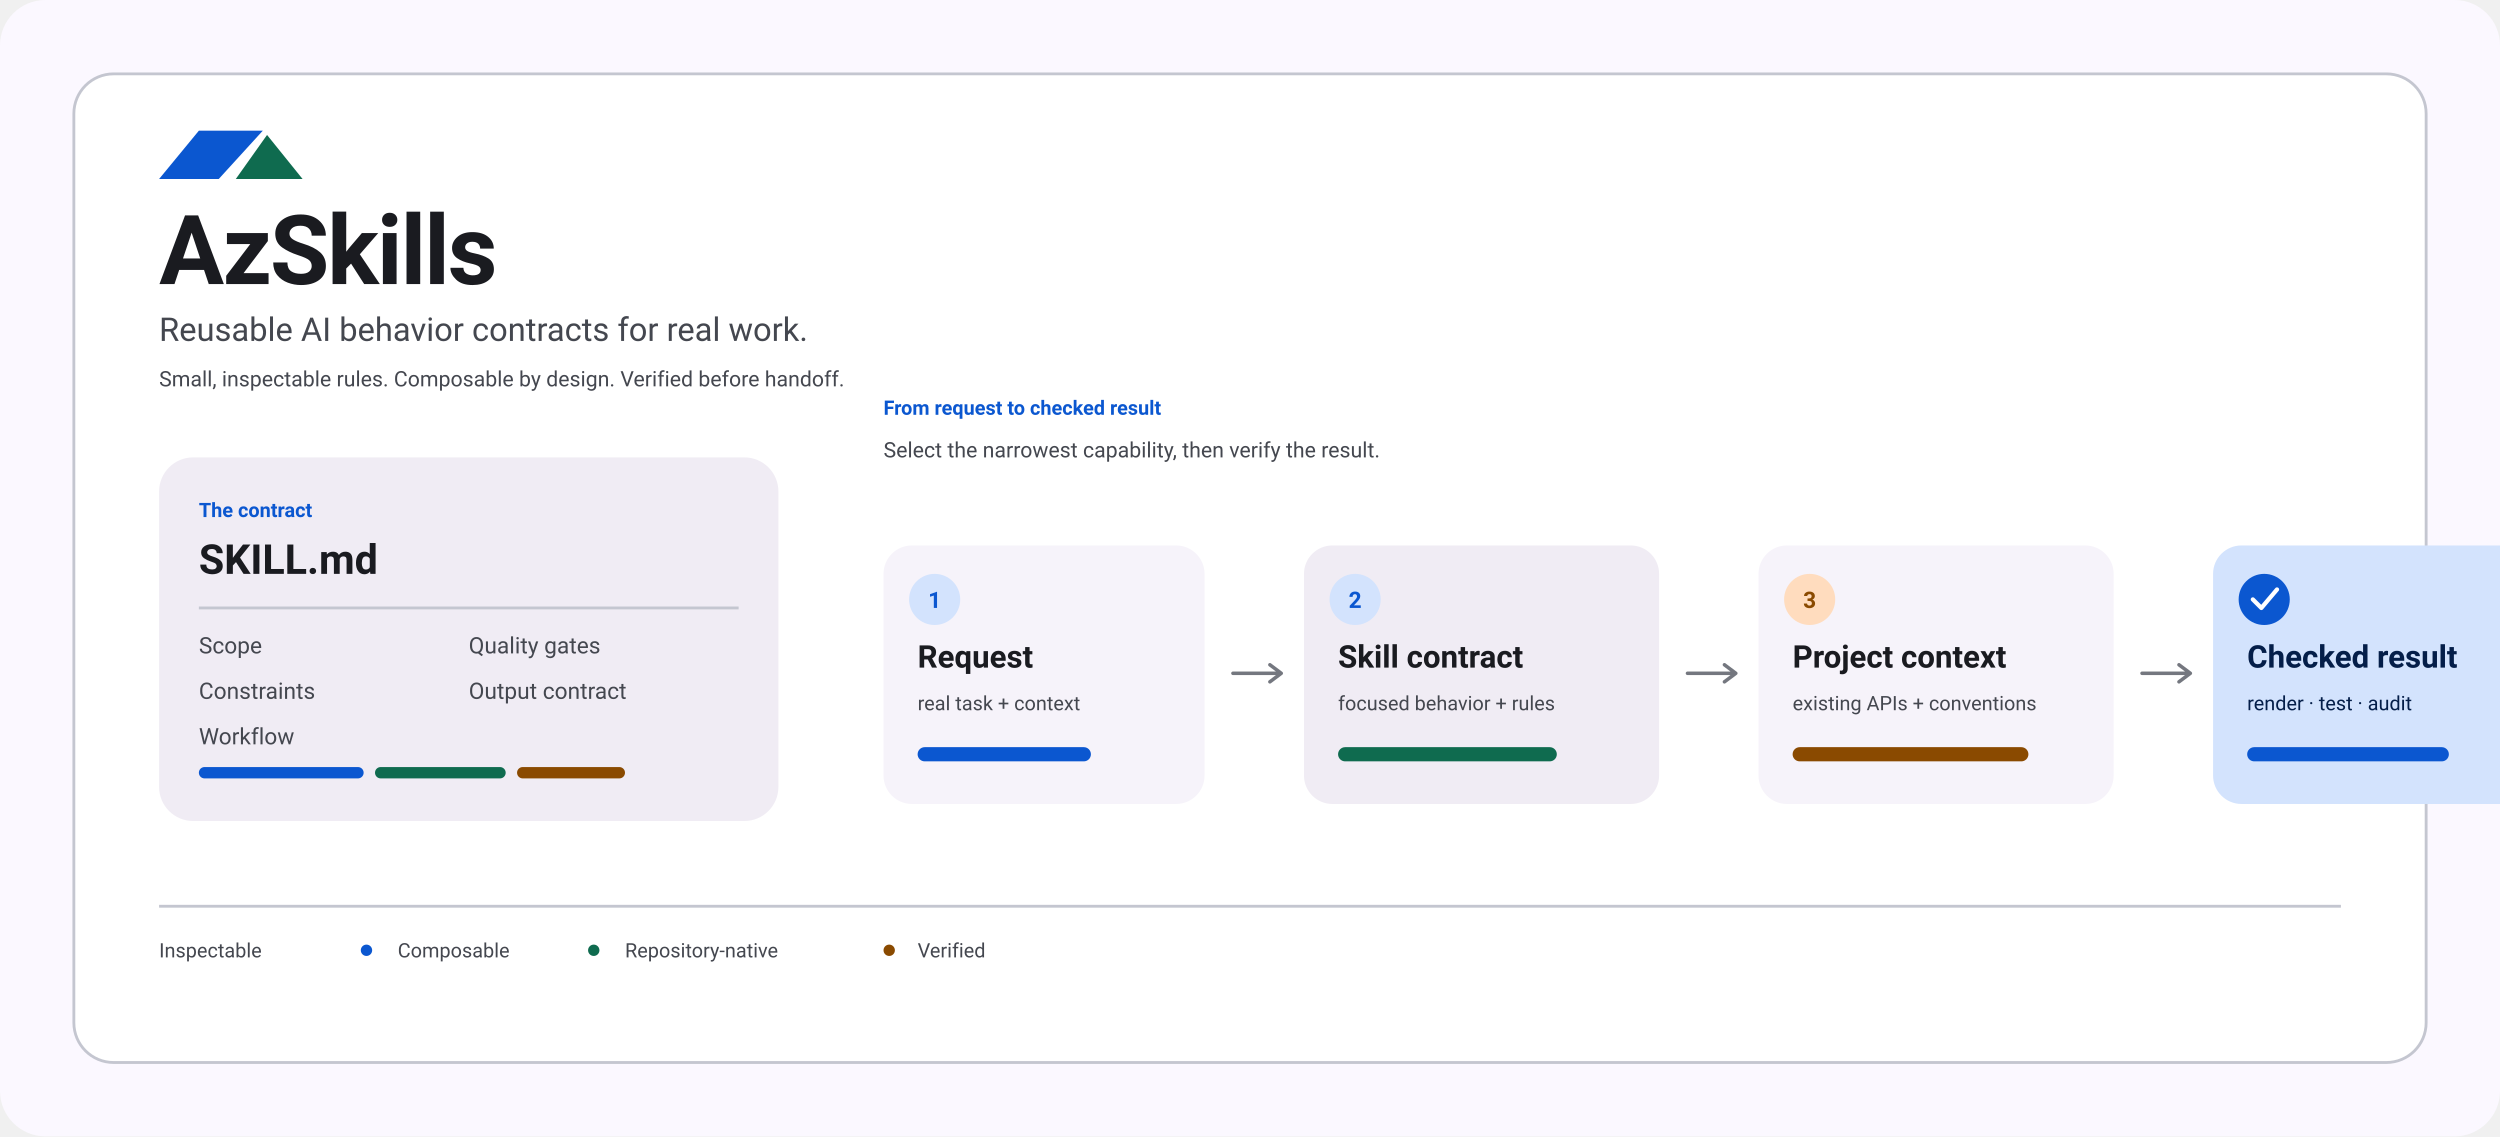
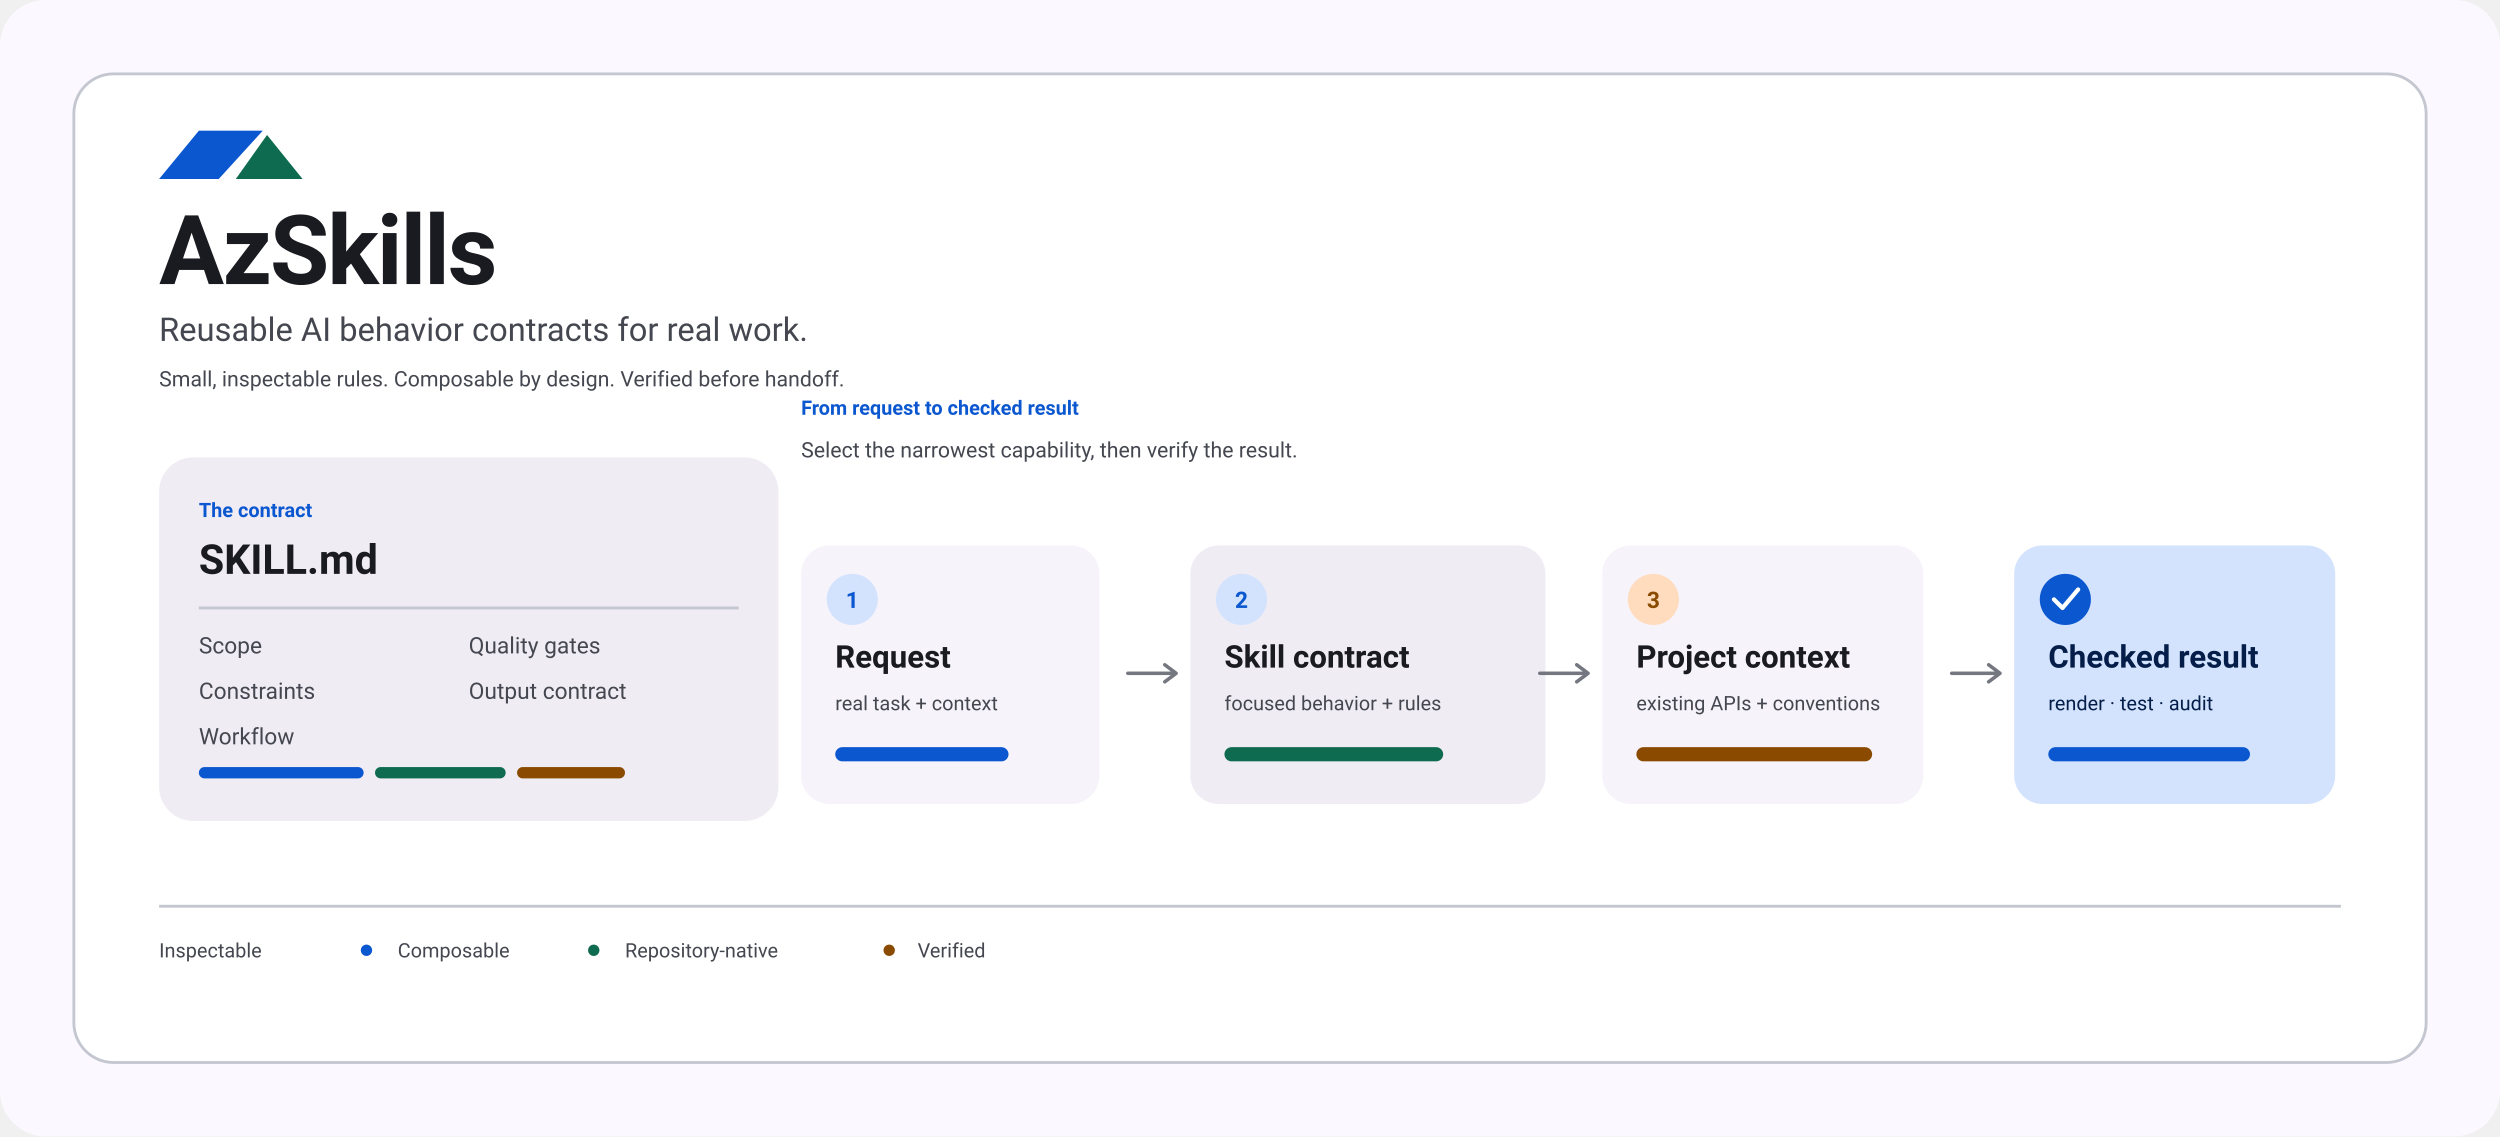
<svg xmlns="http://www.w3.org/2000/svg" viewBox="0 0 1760 800" role="img" aria-labelledby="title desc">
  <rect width="1760" height="800" rx="32" fill="#FBF8FF" />
  <rect x="52" y="52" width="1656" height="696" rx="28" fill="#FFFFFF" stroke="#C4C6D0" stroke-width="2" />
  <g font-family="'Google Sans Flex','Google Sans',Roboto,'Noto Sans','Segoe UI',Arial,sans-serif">
    <g transform="translate(112 92)">
      <path d="M0 34L28 0H73L42 34Z" fill="#0B57D0" />
      <path d="M54 34L76 3L101 34Z" fill="#0F6B4F" />
      <text x="0" y="108" fill="#1A1B20" font-size="68" font-weight="650" letter-spacing="-1.4">AzSkills</text>
      <text x="0" y="148" fill="#44474F" font-size="23">Reusable AI behavior contracts for real work.</text>
      <text x="0" y="180" fill="#44474F" font-size="15">Small, inspectable rules. Composable by design. Verified before handoff.</text>
    </g>
    <g transform="translate(112 322)">
      <rect width="436" height="256" rx="24" fill="#F0ECF4" />
      <text x="28" y="42" fill="#0B57D0" font-size="14" font-weight="650">The contract</text>
      <text x="28" y="82" fill="#1A1B20" font-size="29" font-weight="650">SKILL.md</text>
      <line x1="28" y1="106" x2="408" y2="106" stroke="#C4C6D0" stroke-width="2" />
      <g fill="#44474F" font-size="16">
        <text x="28" y="138">Scope</text>
        <text x="28" y="170">Constraints</text>
        <text x="28" y="202">Workflow</text>
        <text x="218" y="138">Quality gates</text>
        <text x="218" y="170">Output contract</text>
      </g>
      <rect x="28" y="218" width="116" height="8" rx="4" fill="#0B57D0" />
      <rect x="152" y="218" width="92" height="8" rx="4" fill="#0F6B4F" />
      <rect x="252" y="218" width="76" height="8" rx="4" fill="#8A4A00" />
    </g>
-     <g transform="translate(622 292)">
+     <g transform="translate(564 292)">
      <text x="0" y="0" fill="#0B57D0" font-size="14" font-weight="650">From request to checked result</text>
      <text x="0" y="30" fill="#44474F" font-size="15">Select the narrowest capability, then verify the result.</text>
      <g transform="translate(0 92)">
-         <rect width="226" height="182" rx="20" fill="#F6F3FA" />
+         <rect width="210" height="182" rx="20" fill="#F6F3FA" />
        <circle cx="36" cy="38" r="18" fill="#D3E3FD" />
        <text x="36" y="44" text-anchor="middle" fill="#0B57D0" font-size="16" font-weight="700">1</text>
        <text x="24" y="86" fill="#1A1B20" font-size="22" font-weight="650">Request</text>
        <text x="24" y="116" fill="#44474F" font-size="14">real task + context</text>
        <rect x="24" y="142" width="122" height="10" rx="5" fill="#0B57D0" />
      </g>
-       <path d="M246 182h34M272 176l8 6-8 6" stroke="#74777F" fill="none" stroke-width="2.5" stroke-linecap="round" stroke-linejoin="round" />
-       <g transform="translate(296 92)">
+       <path d="M230 182h34M256 176l8 6-8 6" stroke="#74777F" fill="none" stroke-width="2.5" stroke-linecap="round" stroke-linejoin="round" />
+       <g transform="translate(274 92)">
        <rect width="250" height="182" rx="20" fill="#F0ECF4" />
        <circle cx="36" cy="38" r="18" fill="#D3E3FD" />
        <text x="36" y="44" text-anchor="middle" fill="#0B57D0" font-size="16" font-weight="700">2</text>
        <text x="24" y="86" fill="#1A1B20" font-size="22" font-weight="650">Skill contract</text>
        <text x="24" y="116" fill="#44474F" font-size="14">focused behavior + rules</text>
        <rect x="24" y="142" width="154" height="10" rx="5" fill="#0F6B4F" />
      </g>
-       <path d="M566 182h34M592 176l8 6-8 6" stroke="#74777F" fill="none" stroke-width="2.5" stroke-linecap="round" stroke-linejoin="round" />
-       <g transform="translate(616 92)">
-         <rect width="250" height="182" rx="20" fill="#F6F3FA" />
+       <path d="M520 182h34M546 176l8 6-8 6" stroke="#74777F" fill="none" stroke-width="2.5" stroke-linecap="round" stroke-linejoin="round" />
+       <g transform="translate(564 92)">
+         <rect width="226" height="182" rx="20" fill="#F6F3FA" />
        <circle cx="36" cy="38" r="18" fill="#FFDCBE" />
        <text x="36" y="44" text-anchor="middle" fill="#8A4A00" font-size="16" font-weight="700">3</text>
        <text x="24" y="86" fill="#1A1B20" font-size="22" font-weight="650">Project context</text>
        <text x="24" y="116" fill="#44474F" font-size="14">existing APIs + conventions</text>
        <rect x="24" y="142" width="166" height="10" rx="5" fill="#8A4A00" />
      </g>
-       <path d="M886 182h34M912 176l8 6-8 6" stroke="#74777F" fill="none" stroke-width="2.5" stroke-linecap="round" stroke-linejoin="round" />
-       <g transform="translate(936 92)">
-         <rect width="250" height="182" rx="20" fill="#D3E3FD" />
+       <path d="M810 182h34M836 176l8 6-8 6" stroke="#74777F" fill="none" stroke-width="2.5" stroke-linecap="round" stroke-linejoin="round" />
+       <g transform="translate(854 92)">
+         <rect width="226" height="182" rx="20" fill="#D3E3FD" />
        <circle cx="36" cy="38" r="18" fill="#0B57D0" />
        <path d="M28 38l6 6 11-13" fill="none" stroke="#FFF" stroke-width="3" stroke-linecap="round" stroke-linejoin="round" />
        <text x="24" y="86" fill="#041E49" font-size="22" font-weight="650">Checked result</text>
        <text x="24" y="116" fill="#041E49" font-size="14">render · test · audit</text>
        <rect x="24" y="142" width="142" height="10" rx="5" fill="#0B57D0" />
      </g>
    </g>
    <g transform="translate(112 638)">
      <line x1="0" y1="0" x2="1536" y2="0" stroke="#C4C6D0" stroke-width="2" />
      <text x="0" y="36" fill="#44474F" font-size="14">Inspectable</text>
      <text x="168" y="36" fill="#44474F" font-size="14">Composable</text>
      <text x="328" y="36" fill="#44474F" font-size="14">Repository-native</text>
      <text x="534" y="36" fill="#44474F" font-size="14">Verified</text>
      <circle cx="146" cy="31" r="4" fill="#0B57D0" />
      <circle cx="306" cy="31" r="4" fill="#0F6B4F" />
      <circle cx="514" cy="31" r="4" fill="#8A4A00" />
    </g>
  </g>
</svg>
